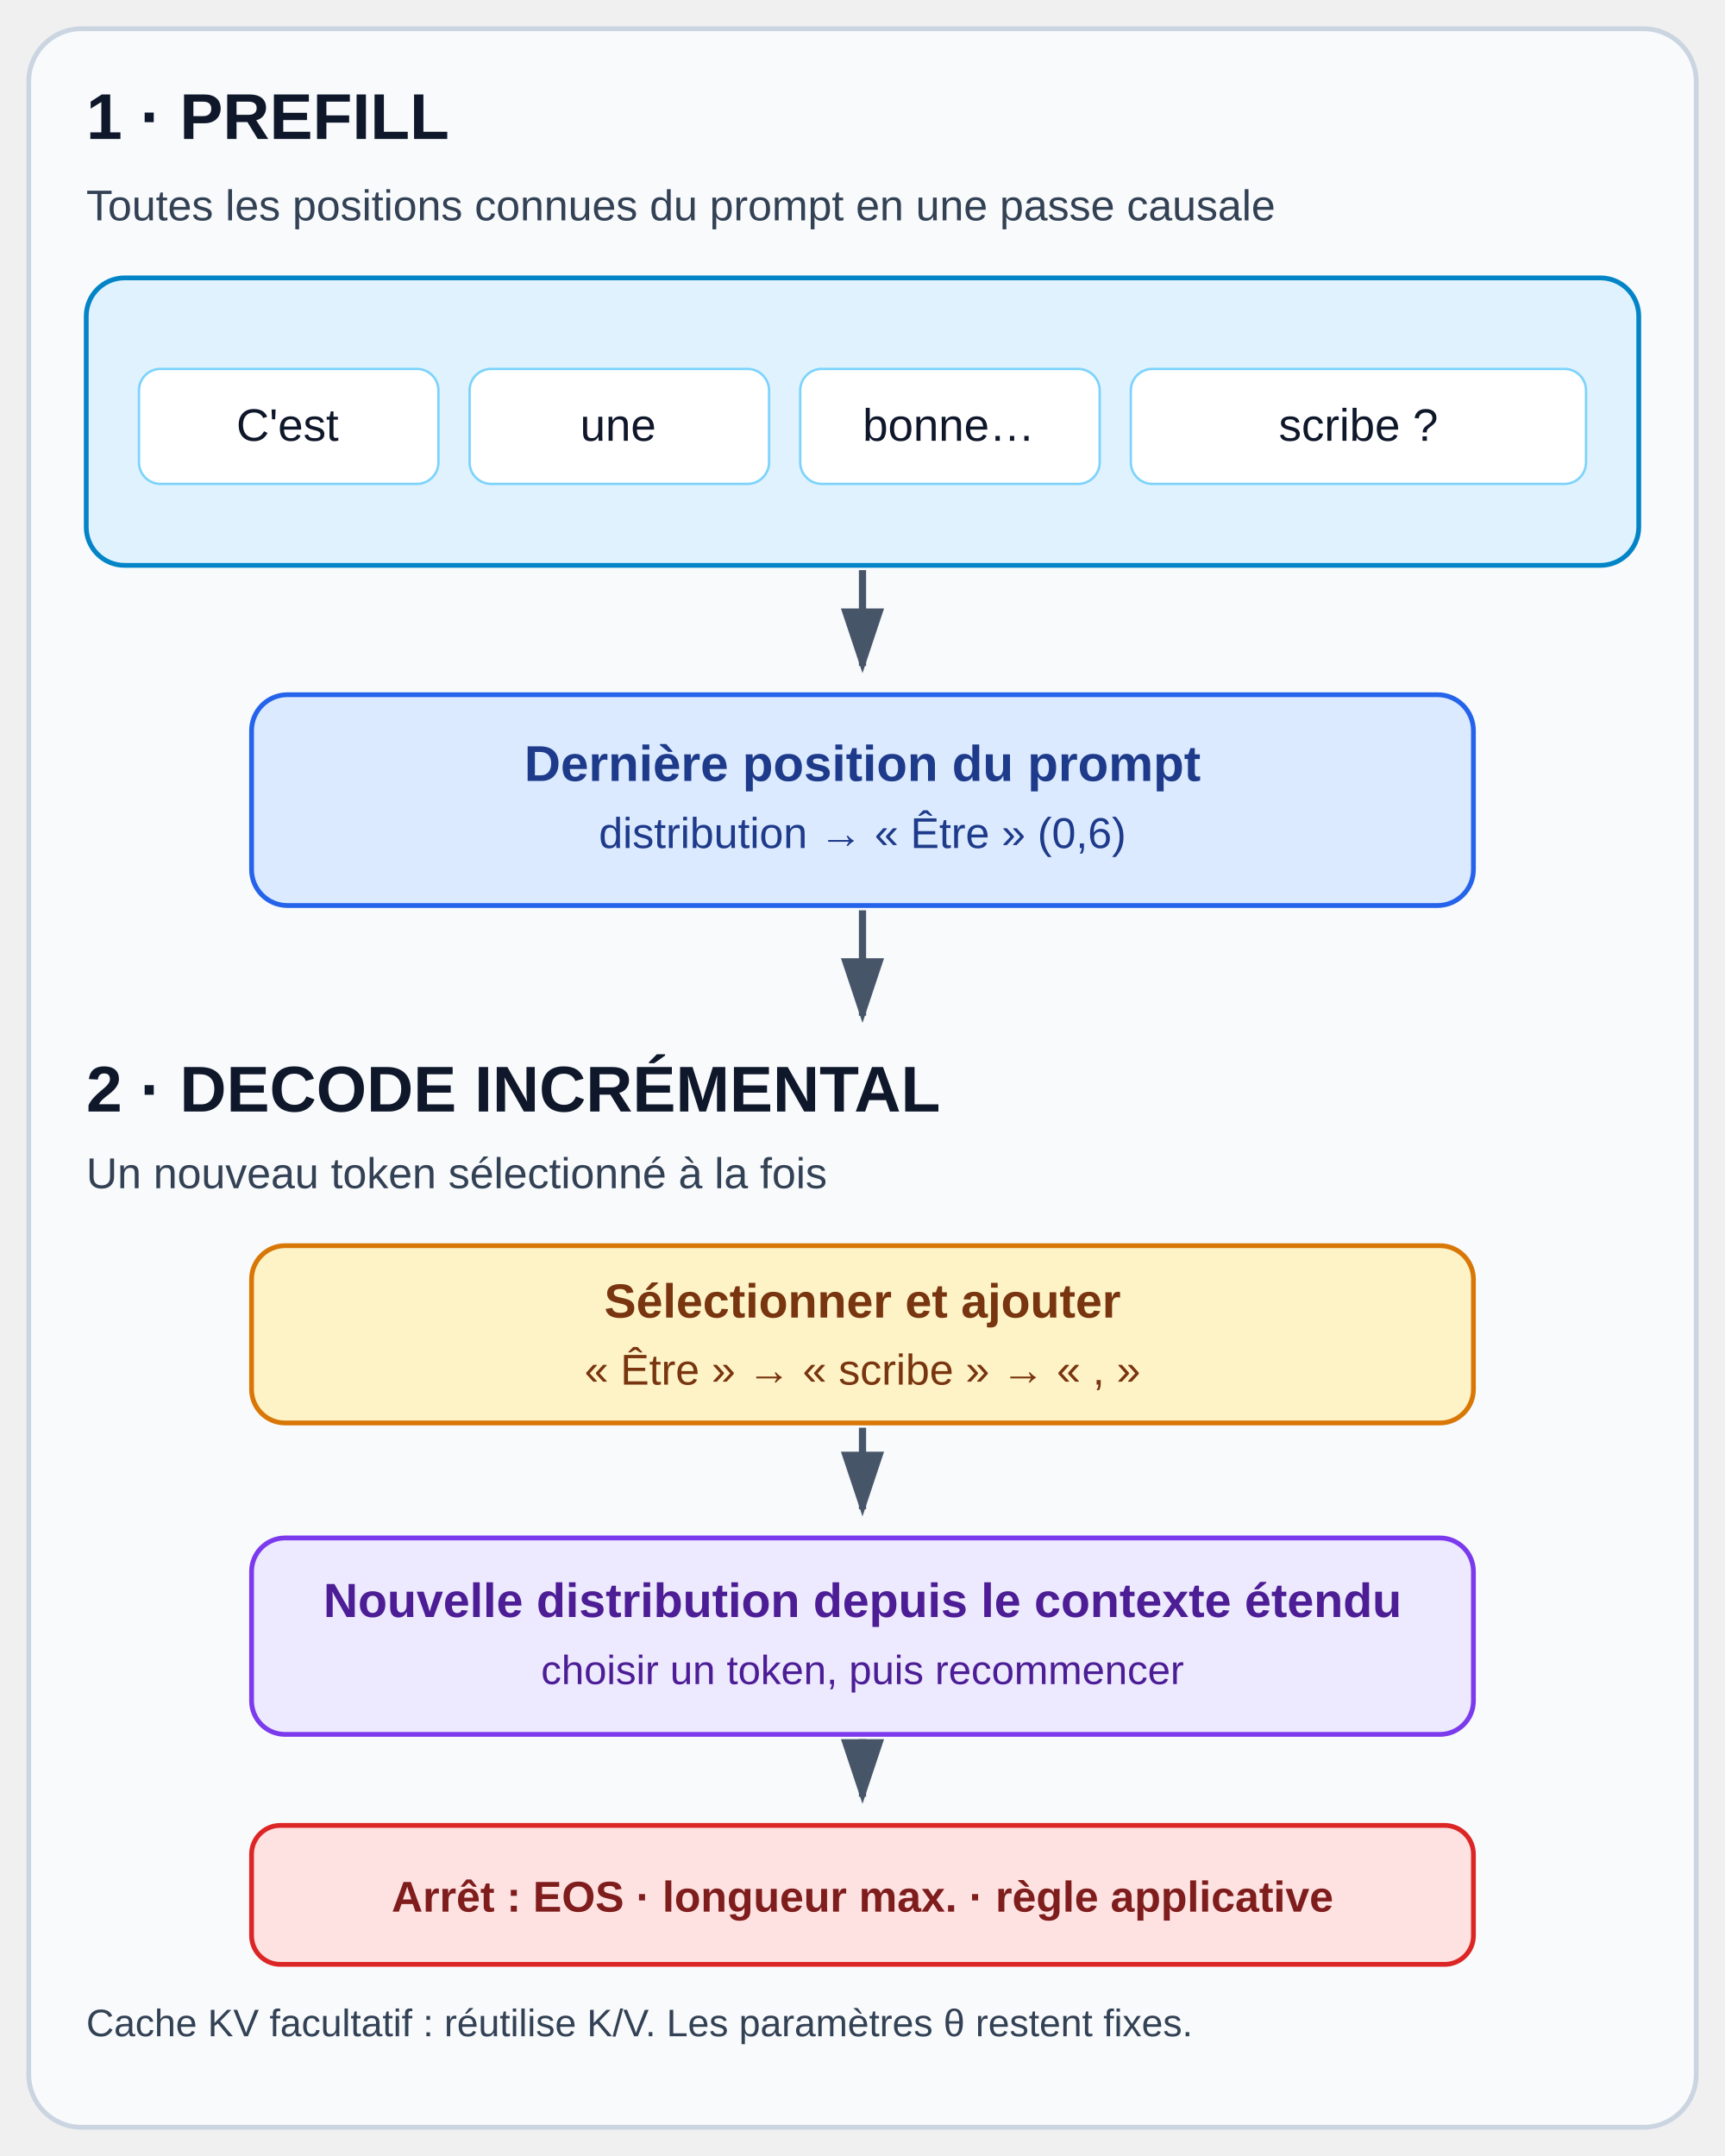
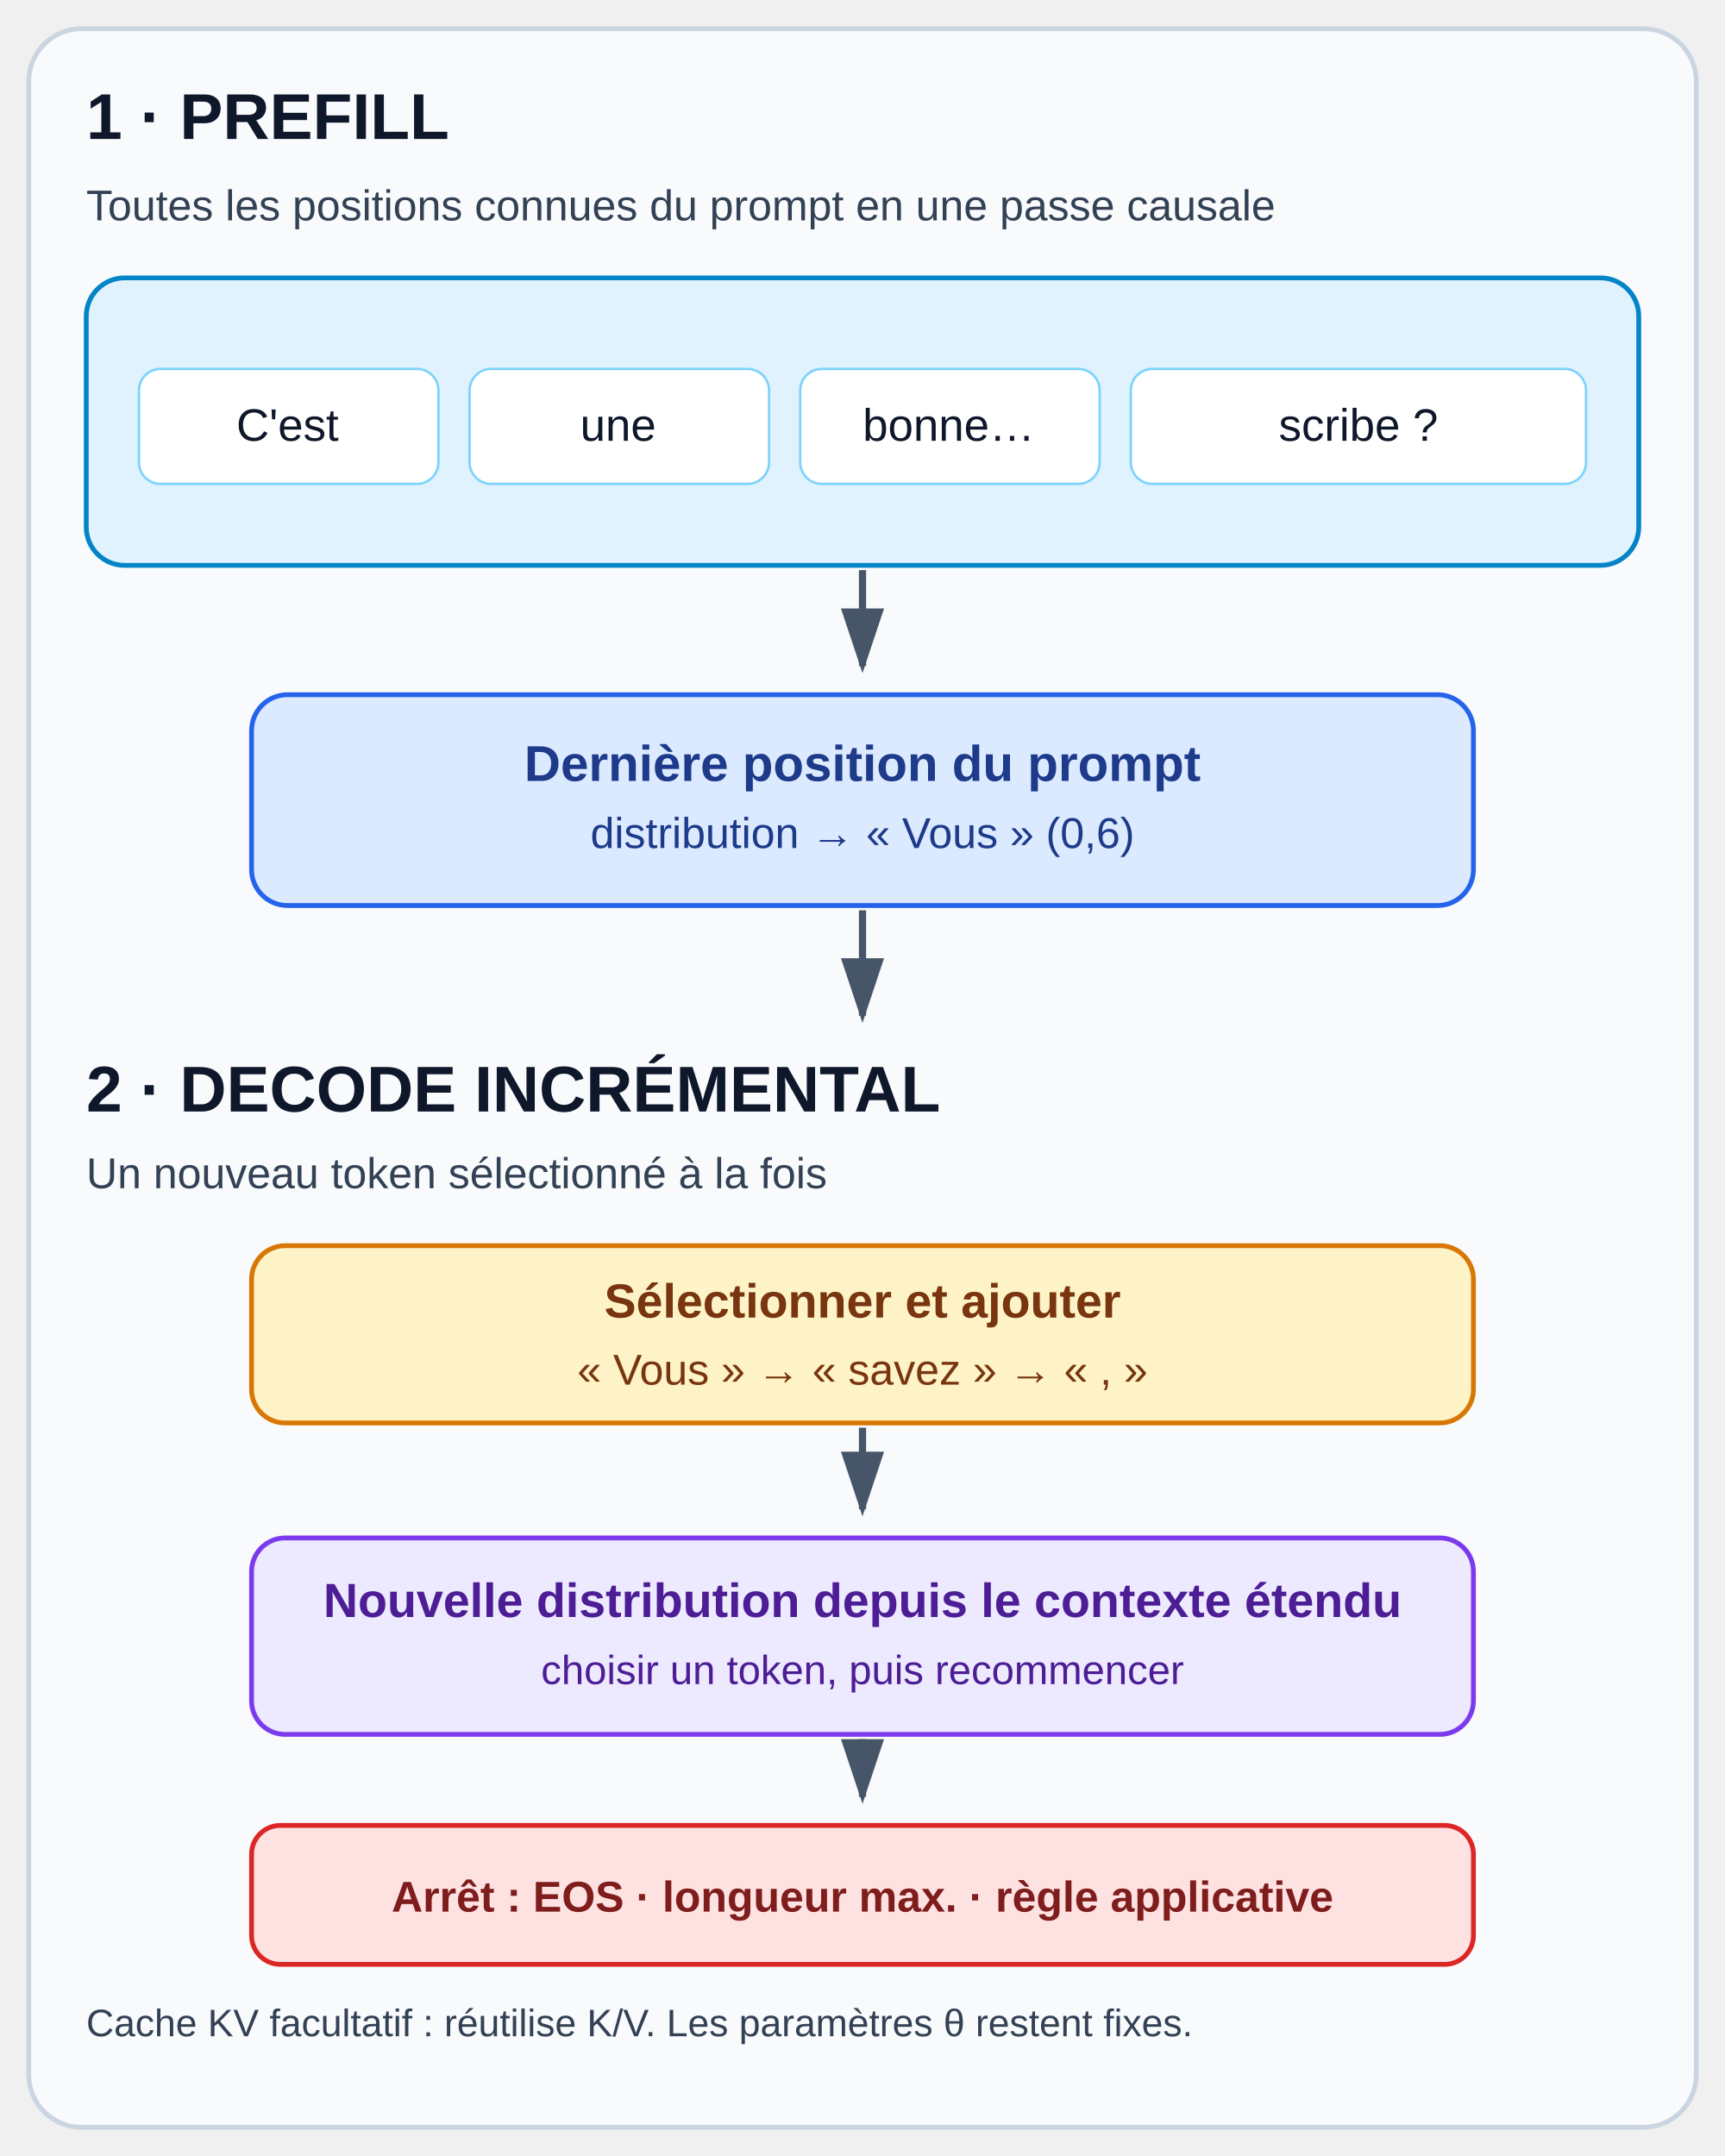
<svg xmlns="http://www.w3.org/2000/svg" viewBox="0 0 720 900" role="img" aria-labelledby="title desc">
  <defs>
    <marker id="a" markerWidth="10" markerHeight="10" refX="8" refY="3" orient="auto">
      <path d="M0 0 L9 3 L0 6Z" fill="#475569" />
    </marker>
  </defs>
  <rect x="12" y="12" width="696" height="876" rx="22" fill="#f8fafc" stroke="#cbd5e1" stroke-width="2" />
  <text x="36" y="58" font-family="Arial,sans-serif" font-size="27" font-weight="700" fill="#0f172a">1 · PREFILL</text>
  <text x="36" y="92" font-family="Arial,sans-serif" font-size="18" fill="#334155">Toutes les positions connues du prompt en une passe causale</text>
  <rect x="36" y="116" width="648" height="120" rx="16" fill="#e0f2fe" stroke="#0284c7" stroke-width="2" />
  <g font-family="Arial,sans-serif" font-size="19" fill="#0f172a">
    <rect x="58" y="154" width="125" height="48" rx="9" fill="#fff" stroke="#7dd3fc" />
    <text x="120" y="184" text-anchor="middle">C'est</text>
    <rect x="196" y="154" width="125" height="48" rx="9" fill="#fff" stroke="#7dd3fc" />
    <text x="258" y="184" text-anchor="middle">une</text>
    <rect x="334" y="154" width="125" height="48" rx="9" fill="#fff" stroke="#7dd3fc" />
    <text x="396" y="184" text-anchor="middle">bonne…</text>
    <rect x="472" y="154" width="190" height="48" rx="9" fill="#fff" stroke="#7dd3fc" />
    <text x="567" y="184" text-anchor="middle">scribe ?</text>
  </g>
  <path d="M360 238 V278" stroke="#475569" stroke-width="3" marker-end="url(#a)" />
  <rect x="105" y="290" width="510" height="88" rx="15" fill="#dbeafe" stroke="#2563eb" stroke-width="2" />
  <text x="360" y="326" text-anchor="middle" font-family="Arial,sans-serif" font-size="21" font-weight="700" fill="#1e3a8a">Dernière position du prompt</text>
-   <text x="360" y="354" text-anchor="middle" font-family="Arial,sans-serif" font-size="18" fill="#1e3a8a">distribution → « Être » (0,6)</text>
+   <text x="360" y="354" text-anchor="middle" font-family="Arial,sans-serif" font-size="18" fill="#1e3a8a">distribution → « Vous » (0,6)</text>
  <path d="M360 380 V424" stroke="#475569" stroke-width="3" marker-end="url(#a)" />
  <text x="36" y="464" font-family="Arial,sans-serif" font-size="27" font-weight="700" fill="#0f172a">2 · DECODE INCRÉMENTAL</text>
  <text x="36" y="496" font-family="Arial,sans-serif" font-size="18" fill="#334155">Un nouveau token sélectionné à la fois</text>
  <g font-family="Arial,sans-serif">
    <rect x="105" y="520" width="510" height="74" rx="14" fill="#fef3c7" stroke="#d97706" stroke-width="2" />
    <text x="360" y="550" text-anchor="middle" font-size="20" font-weight="700" fill="#78350f">Sélectionner et ajouter</text>
-     <text x="360" y="578" text-anchor="middle" font-size="18" fill="#78350f">« Être » → « scribe » → « , »</text>
+     <text x="360" y="578" text-anchor="middle" font-size="18" fill="#78350f">« Vous » → « savez » → « , »</text>
    <path d="M360 596 V630" stroke="#475569" stroke-width="3" marker-end="url(#a)" />
    <rect x="105" y="642" width="510" height="82" rx="14" fill="#ede9fe" stroke="#7c3aed" stroke-width="2" />
    <text x="360" y="675" text-anchor="middle" font-size="20" font-weight="700" fill="#4c1d95">Nouvelle distribution depuis le contexte étendu</text>
    <text x="360" y="703" text-anchor="middle" font-size="17" fill="#4c1d95">choisir un token, puis recommencer</text>
    <path d="M360 726 V750" stroke="#475569" stroke-width="3" marker-end="url(#a)" />
    <rect x="105" y="762" width="510" height="58" rx="12" fill="#fee2e2" stroke="#dc2626" stroke-width="2" />
    <text x="360" y="798" text-anchor="middle" font-size="18" font-weight="700" fill="#7f1d1d">Arrêt : EOS · longueur max. · règle applicative</text>
  </g>
  <text x="36" y="850" font-family="Arial,sans-serif" font-size="16" fill="#334155">Cache KV facultatif : réutilise K/V. Les paramètres θ restent fixes.</text>
</svg>
